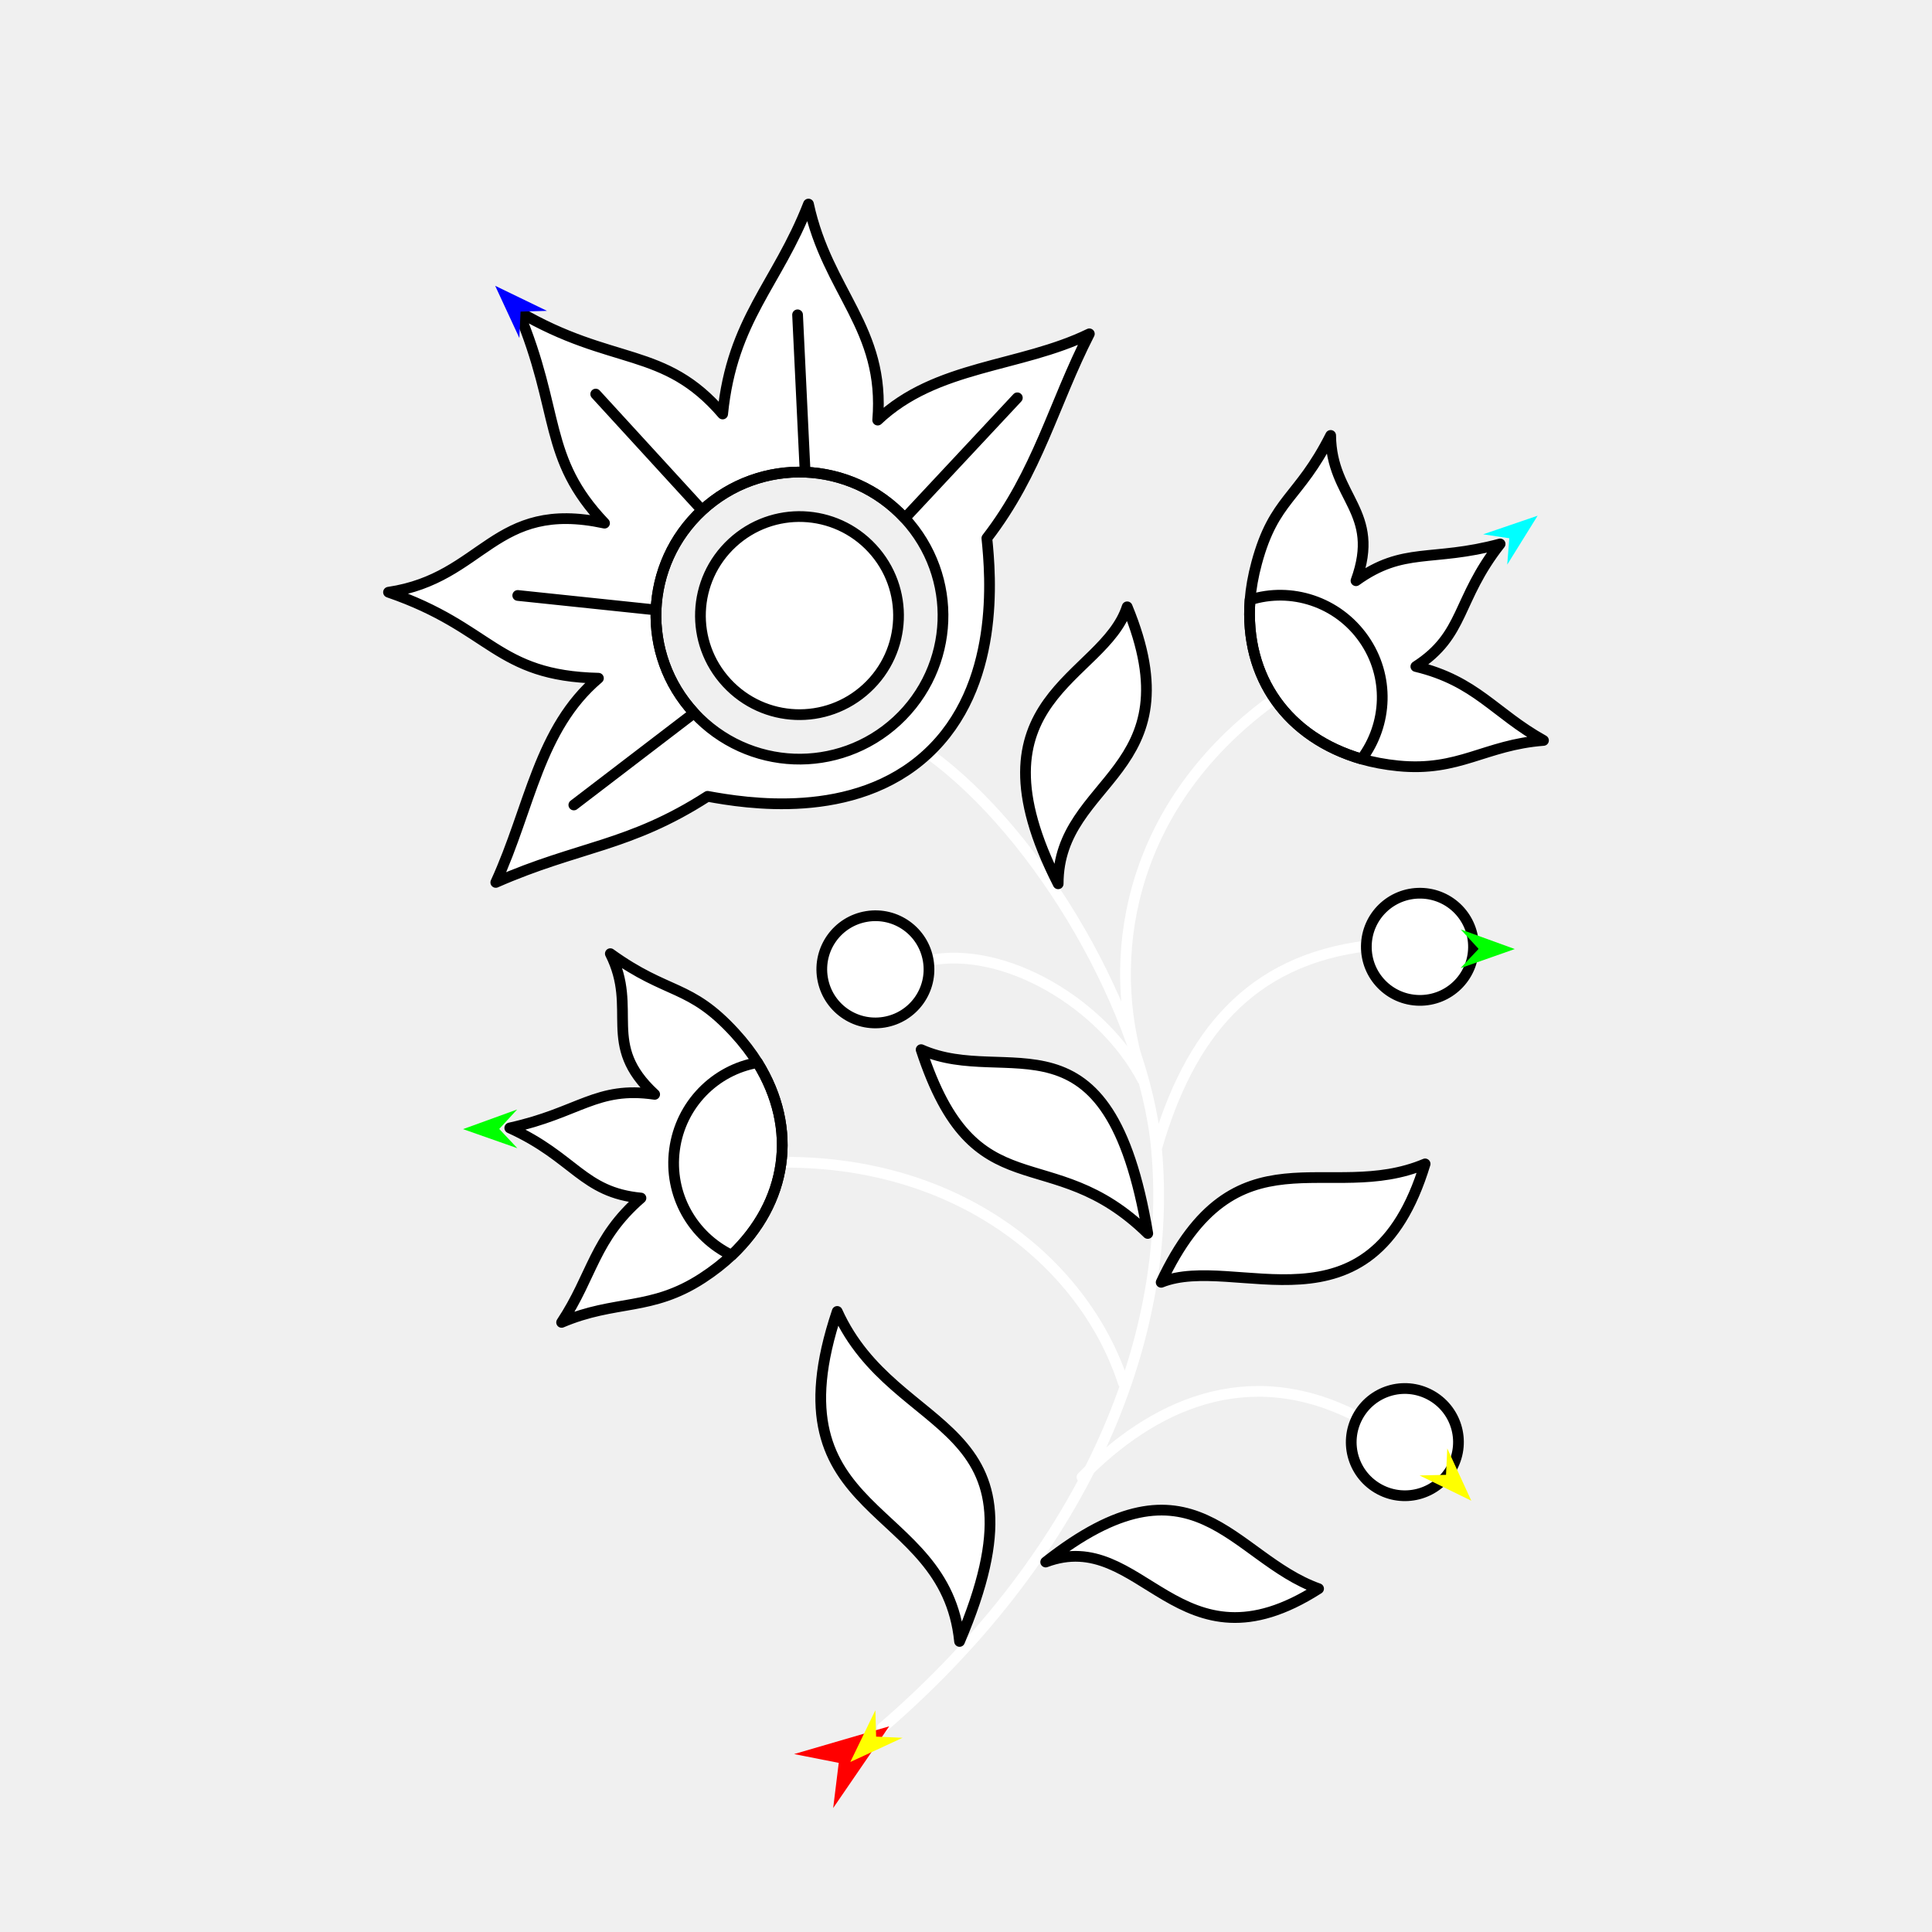
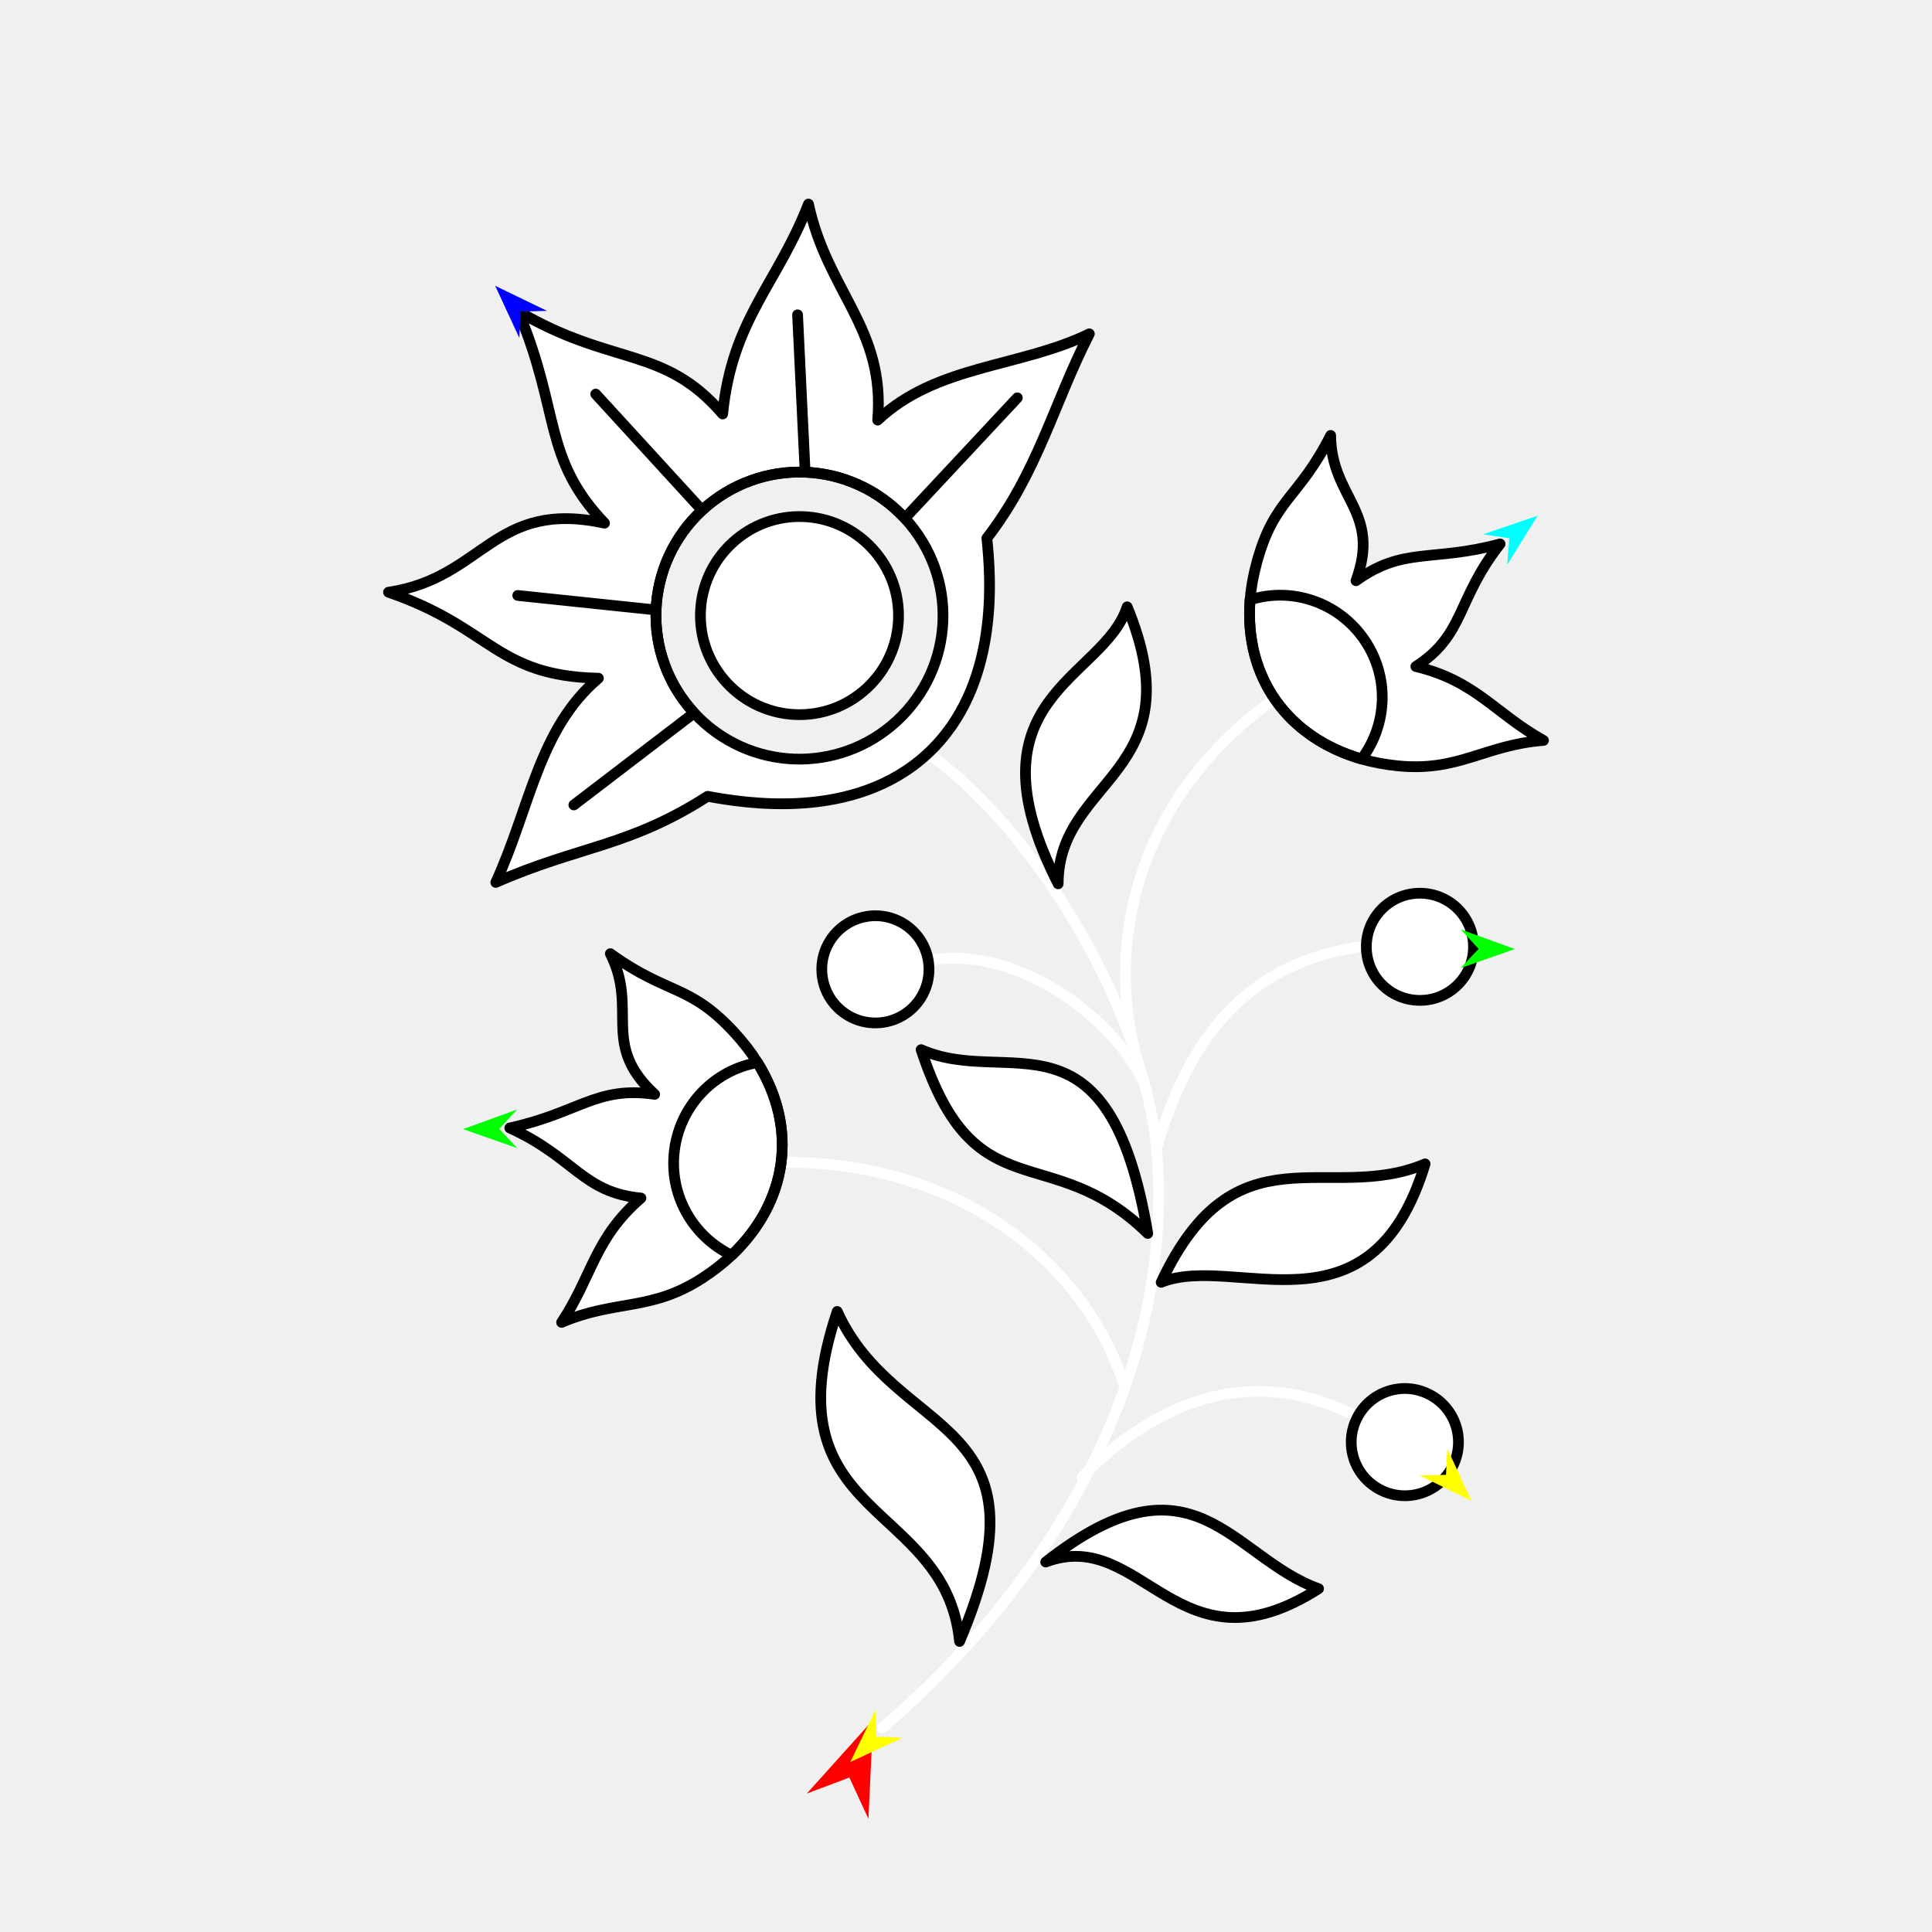
<svg xmlns="http://www.w3.org/2000/svg" version="1.1" id="Frame_0" width="720px" height="720px">
  <g id="flower_jacobean">
    <g id="flower_jacobean">
      <path fill="none" stroke="#ffffff" stroke-width="4" stroke-linecap="round" stroke-linejoin="round" d="M 505.912 528.065 C 464.768 506.808 429.084 524.056 403.222 550.494 M 345.939 358.002 C 374.071 352.189 410.949 373.931 425.863 402.443 M 509.194 352.544 C 465.755 357.966 443.217 385.575 430.988 428.054 C 426.325 377.831 387.557 310.786 346.084 280.818 M 292.719 433.133 C 359.850 433.178 404.741 472.580 418.623 515.321 M 473.692 261.304 C 422.458 299.005 412.195 352.643 423.670 394.702 M 430.988 428.054 C 437.315 496.199 406.725 576.714 328.797 643.952 " />
      <path fill="#ffffff" fill-rule="evenodd" stroke="#000000" stroke-width="4" stroke-linecap="round" stroke-linejoin="round" d="M 427.735 459.670 C 391.257 423.904 363.417 452.714 343.280 391.174 C 375.570 405.567 413.128 372.820 427.735 459.670 M 389.702 582.123 C 425.727 568.555 438.953 625.649 491.396 592.056 C 458.961 580.477 445.064 538.592 389.702 582.123 M 432.734 477.879 C 460.275 466.820 510.864 500.466 531.098 433.751 C 494.990 448.983 460.457 418.832 432.734 477.879 M 357.601 611.712 C 352.295 558.557 285.655 567.186 312.006 488.735 C 333.851 537.035 393.775 526.861 357.601 611.712 M 394.349 329.365 C 394.375 289.759 445.736 288.375 420.063 226.147 C 411.235 253.404 358.893 259.810 394.349 329.365 M 541.180 546.812 C 546.368 537.051 542.680 524.992 532.920 519.804 C 523.159 514.616 511.100 518.305 505.912 528.065 C 500.724 537.825 504.413 549.884 514.173 555.072 C 523.933 560.260 535.992 556.572 541.180 546.812 M 306.528 364.484 C 304.734 353.577 312.086 343.331 322.993 341.537 C 333.900 339.744 344.146 347.096 345.939 358.002 C 347.733 368.909 340.381 379.155 329.474 380.949 C 318.567 382.742 308.321 375.391 306.528 364.484 M 549.130 353.144 C 549.296 342.092 540.514 333.042 529.461 332.876 C 518.409 332.710 509.360 341.492 509.194 352.544 C 509.028 363.596 517.810 372.646 528.862 372.812 C 539.914 372.978 548.964 364.196 549.130 353.144 M 282.303 396.003 C 280.135 392.497 277.232 388.669 273.822 384.949 C 256.930 366.522 249.052 370.991 227.455 355.404 C 238.023 376.334 223.652 389.149 243.972 407.832 C 222.341 404.651 215.848 414.673 189.980 420.357 C 214.179 431.354 217.095 444.408 238.865 446.477 C 221.394 461.637 220.824 475.389 209.296 492.813 C 229.513 484.231 242.628 488.748 261.747 476.327 C 265.896 473.631 269.638 470.684 272.670 467.798 C 293.333 448.141 297.709 420.897 282.303 396.003 M 465.866 223.543 C 466.178 219.433 466.995 214.699 468.312 209.828 C 474.838 185.696 483.889 186.042 495.899 162.269 C 496.140 185.714 514.794 190.485 505.342 216.419 C 523.088 203.647 533.462 209.561 559.047 202.712 C 542.616 223.605 546.029 236.539 527.648 248.387 C 550.134 253.815 556.965 265.765 575.214 275.935 C 553.316 277.612 543.747 287.654 521.058 285.417 C 516.134 284.931 511.456 284.034 507.436 282.866 C 480.048 274.913 463.634 252.734 465.866 223.543 M 325.036 204.377 C 338.896 219.373 337.980 242.651 322.984 256.510 C 307.988 270.370 284.711 269.454 270.851 254.458 C 256.991 239.463 257.907 216.185 272.903 202.325 C 287.899 188.465 311.176 189.382 325.036 204.377 M 300.047 175.968 C 286.421 175.432 272.501 180.142 261.660 190.161 C 250.820 200.180 245.030 213.688 244.494 227.314 C 243.958 240.940 248.667 254.861 258.687 265.701 C 268.706 276.542 282.213 282.331 295.839 282.867 C 309.466 283.404 323.386 278.694 334.227 268.675 C 345.067 258.656 350.857 245.148 351.393 231.522 C 351.930 217.896 347.220 203.975 337.201 193.134 C 327.182 182.294 313.674 176.505 300.047 175.968 M 367.776 200.572 C 369.195 214.487 372.881 255.733 345.584 280.963 C 318.287 306.192 277.459 299.275 263.698 296.767 C 234.410 315.604 215.730 315.235 184.770 328.851 C 197.593 300.843 200.772 271.617 223.016 252.751 C 184.587 251.845 183.516 234.012 144.786 220.703 C 180.447 215.420 183.802 186.004 225.290 194.963 C 202.113 170.611 208.945 153.569 193.147 116.033 C 228.418 136.680 247.403 128.767 269.307 154.281 C 272.858 118.891 289.629 105.980 301.295 76.048 C 308.440 109.054 329.939 122.258 327.093 156.556 C 348.905 135.911 380.100 136.995 405.965 124.410 C 392.614 150.534 386.812 175.894 367.776 200.572 Z" />
      <path fill="none" stroke="#000000" stroke-width="4" stroke-linecap="round" stroke-linejoin="round" d="M 272.670 467.798 C 258.084 460.749 249.161 445.189 251.370 428.469 C 253.607 411.540 266.555 398.724 282.303 396.003 C 297.709 420.897 293.333 448.141 272.670 467.798 M 507.436 282.866 C 517.147 269.899 517.914 251.979 508.264 238.148 C 498.492 224.144 481.100 218.717 465.866 223.543 C 463.634 252.734 480.048 274.913 507.436 282.866 M 297.233 117.324 C 298.171 136.872 299.109 156.420 300.047 175.968 C 286.421 175.432 272.501 180.142 261.660 190.161 C 248.444 175.729 235.228 161.296 222.011 146.864 M 379.132 148.253 C 365.155 163.214 351.178 178.174 337.201 193.134 C 327.182 182.294 313.674 176.505 300.047 175.968 M 213.853 299.988 C 228.798 288.559 243.742 277.130 258.687 265.701 C 248.667 254.861 243.958 240.940 244.494 227.314 C 227.313 225.513 210.132 223.711 192.950 221.910 M 261.660 190.161 C 250.820 200.180 245.030 213.688 244.494 227.314 " />
    </g>
    <g id="specs_2">
-       <path fill="#ff0000" fill-rule="evenodd" stroke="none" d="M 331.374 643.352 C 331.371 643.353 295.934 653.689 295.931 653.690 C 295.932 653.691 312.570 656.970 312.572 656.970 C 312.572 656.972 310.498 673.803 310.498 673.804 C 310.500 673.801 331.372 643.355 331.374 643.352 Z" />
+       <path fill="#ff0000" fill-rule="evenodd" stroke="none" d="M 325.353 640.955 C 325.350 640.958 300.668 668.405 300.666 668.408 C 300.667 668.408 316.538 662.434 316.540 662.433 C 316.540 662.435 323.641 677.834 323.642 677.836 C 323.642 677.832 325.353 640.959 325.353 640.955 Z" />
      <path fill="#0000ff" fill-rule="evenodd" stroke="none" d="M 184.538 106.506 C 184.539 106.508 193.554 125.963 193.555 125.965 C 193.555 125.964 193.993 116.123 193.993 116.122 C 193.994 116.122 203.840 115.851 203.841 115.851 C 203.839 115.850 184.540 106.507 184.538 106.506 Z" />
      <path fill="#00ff00" fill-rule="evenodd" stroke="none" d="M 564.520 353.681 C 564.518 353.681 544.362 346.366 544.359 346.366 C 544.360 346.366 551.034 353.613 551.034 353.613 C 551.034 353.614 544.287 360.791 544.287 360.792 C 544.289 360.791 564.518 353.682 564.520 353.681 Z" />
      <path fill="#ffff00" fill-rule="evenodd" stroke="none" d="M 548.309 559.271 C 548.308 559.268 539.359 539.783 539.358 539.781 C 539.358 539.783 538.887 549.622 538.887 549.623 C 538.886 549.623 529.039 549.862 529.038 549.862 C 529.040 549.862 548.307 559.269 548.309 559.271 Z" />
      <path fill="#ffff00" fill-rule="evenodd" stroke="none" d="M 316.890 656.645 C 316.891 656.643 326.229 637.341 326.230 637.339 C 326.230 637.340 326.503 647.187 326.503 647.188 C 326.504 647.188 336.346 647.624 336.347 647.624 C 336.345 647.625 316.892 656.644 316.890 656.645 Z" />
      <path fill="#00ff00" fill-rule="evenodd" stroke="none" d="M 172.562 420.790 C 172.564 420.789 192.721 413.475 192.723 413.475 C 192.722 413.475 186.049 420.721 186.048 420.722 C 186.049 420.723 192.795 427.900 192.795 427.901 C 192.793 427.900 172.564 420.791 172.562 420.790 Z" />
      <path fill="#00ffff" fill-rule="evenodd" stroke="none" d="M 573.020 192.196 C 573.019 192.198 561.704 210.412 561.703 210.414 C 561.703 210.413 562.465 200.592 562.465 200.591 C 562.464 200.591 552.724 199.124 552.723 199.124 C 552.725 199.123 573.018 192.197 573.020 192.196 Z" />
    </g>
  </g>
</svg>
